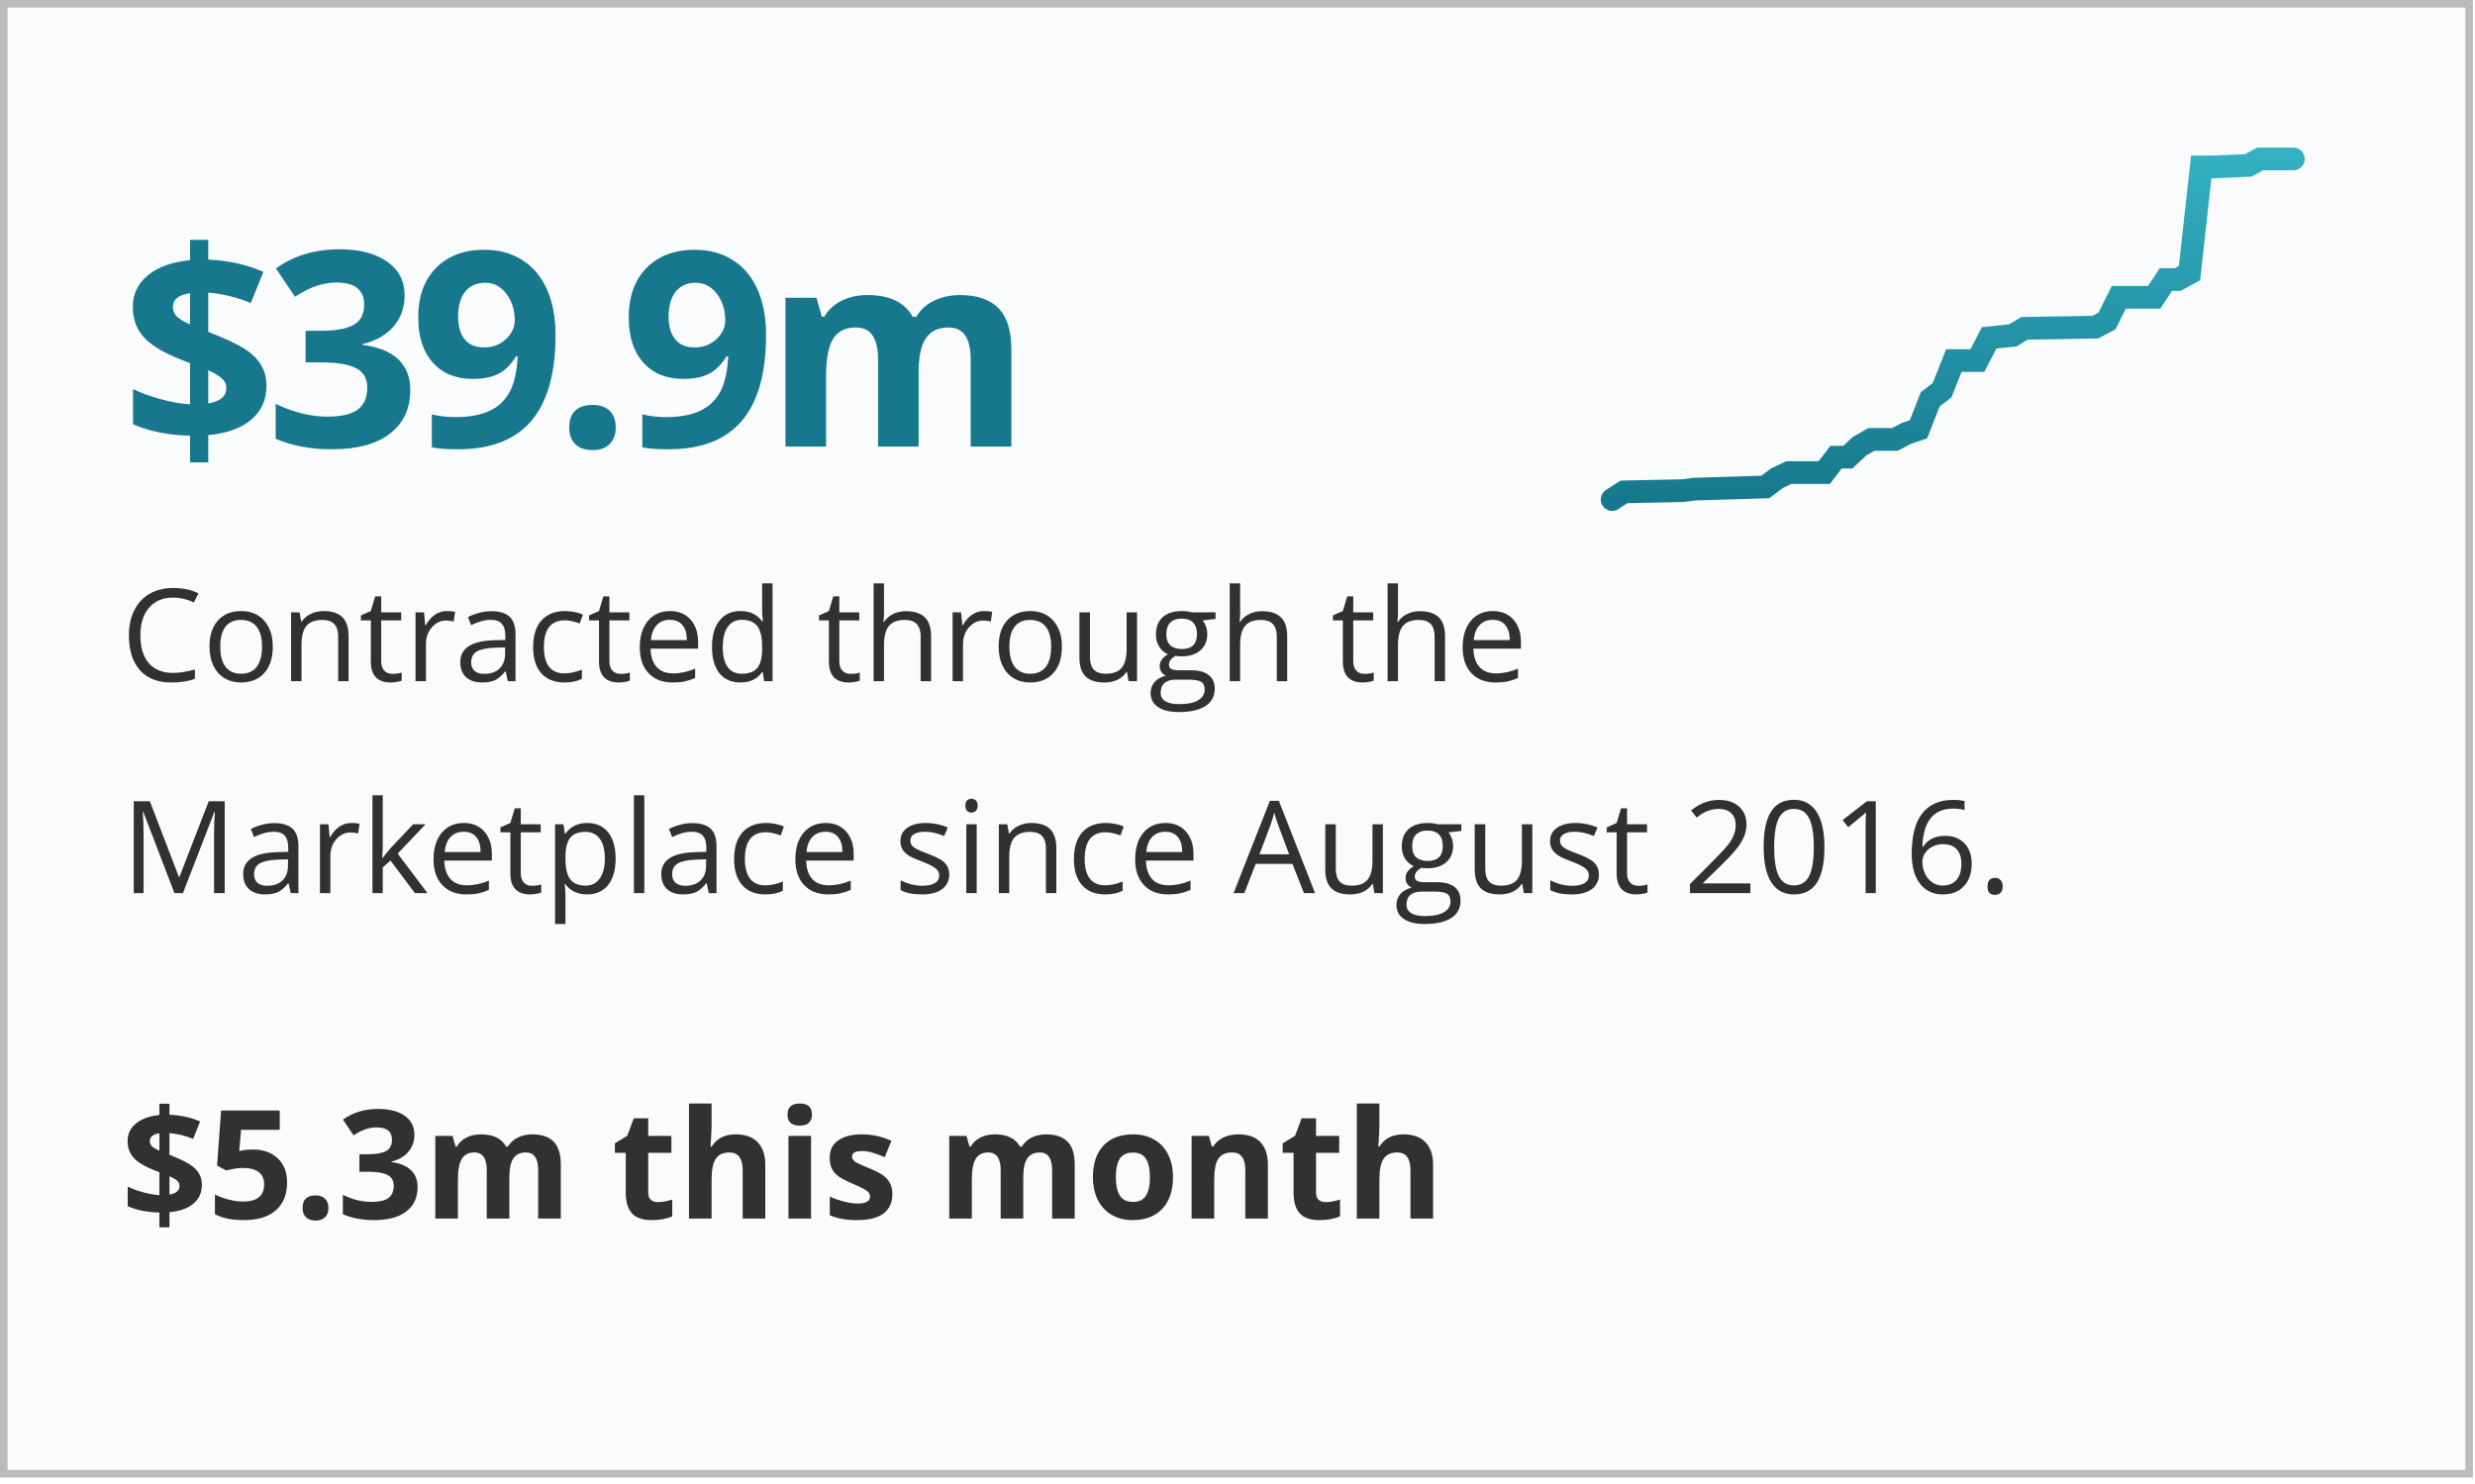
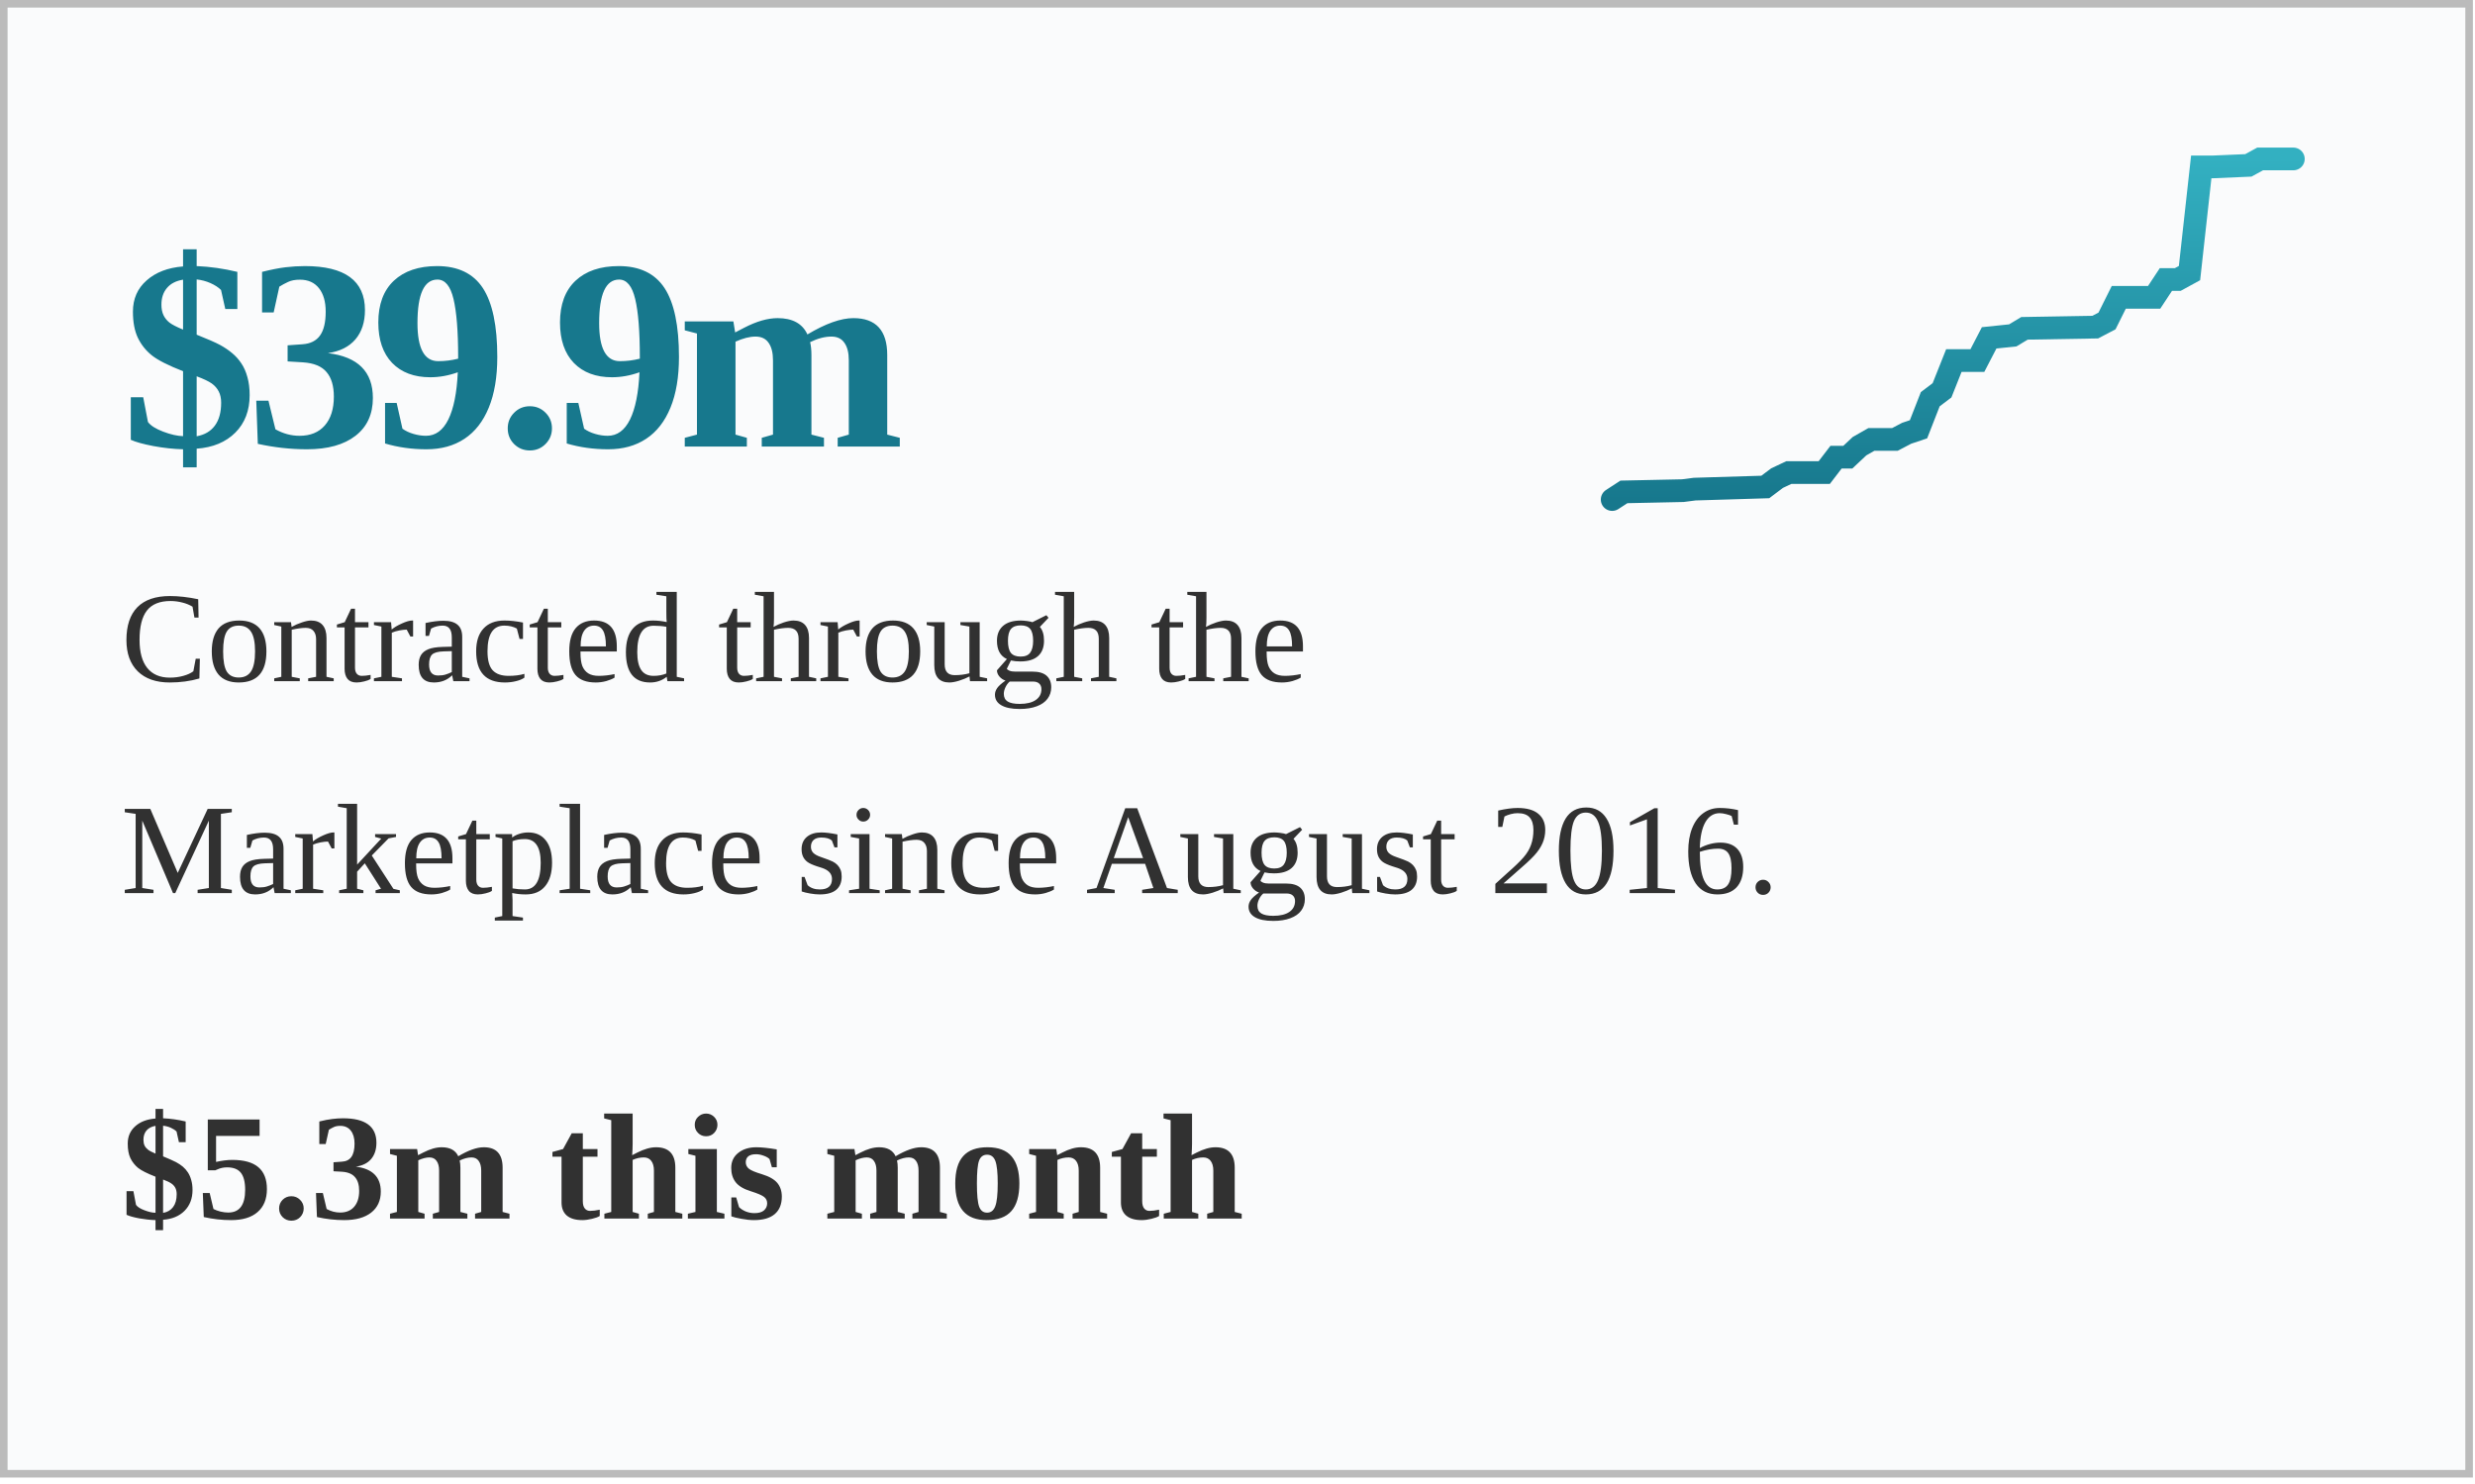
<svg xmlns="http://www.w3.org/2000/svg" xmlns:xlink="http://www.w3.org/1999/xlink" width="327" height="196" viewBox="0 0 327 196">
  <defs>
    <path id="a" d="M0 0h326.722v195.213H0z" />
    <linearGradient id="b" x1="50%" x2="50%" y1="0%" y2="100%">
      <stop offset="0%" stop-color="#33B0C1" />
      <stop offset="100%" stop-color="#17788D" />
    </linearGradient>
  </defs>
  <g fill="none" fill-rule="evenodd">
    <use fill="#FAFBFC" xlink:href="#a" />
    <path stroke="#BBB" d="M.5.5h325.722v194.213H.5z" />
-     <text fill="#17788D" font-family="OpenSans-Bold, Open Sans" font-size="36" font-weight="bold" letter-spacing="-1.5">
+     <text fill="#17788D" font-size="36" font-weight="bold" letter-spacing="-1.5">
      <tspan x="16" y="59">$39.9m</tspan>
    </text>
-     <text fill="#313131" font-family="OpenSans, Open Sans" font-size="17">
+     <text fill="#313131" font-size="17">
      <tspan x="16" y="90">Contracted through the </tspan>
      <tspan x="16" y="118">Marketplace since August 2016.</tspan>
    </text>
-     <text fill="#313131" font-family="OpenSans-Bold, Open Sans" font-size="20" font-weight="bold">
+     <text fill="#313131" font-size="20" font-weight="bold">
      <tspan x="16" y="161">$5.3m this month</tspan>
    </text>
    <path stroke="url(#b)" stroke-linecap="round" stroke-width="3" d="M213 66l1.554-1.01 7.78-.165 1.565-.202 9.333-.283 1.565-1.175 1.554-.732h4.673l1.553-2.026h1.554l1.553-1.458 1.566-.892h3.107l1.553-.814 1.566-.526 1.553-3.973 1.554-1.176 1.565-3.932h3.107l1.554-3 3.119-.324 1.553-.933 9.346-.16 1.553-.814 1.554-3.119h4.672l1.554-2.355h1.565l1.554-.85 1.553-14.029h1.554l4.673-.201 1.553-.851H303" />
  </g>
</svg>
